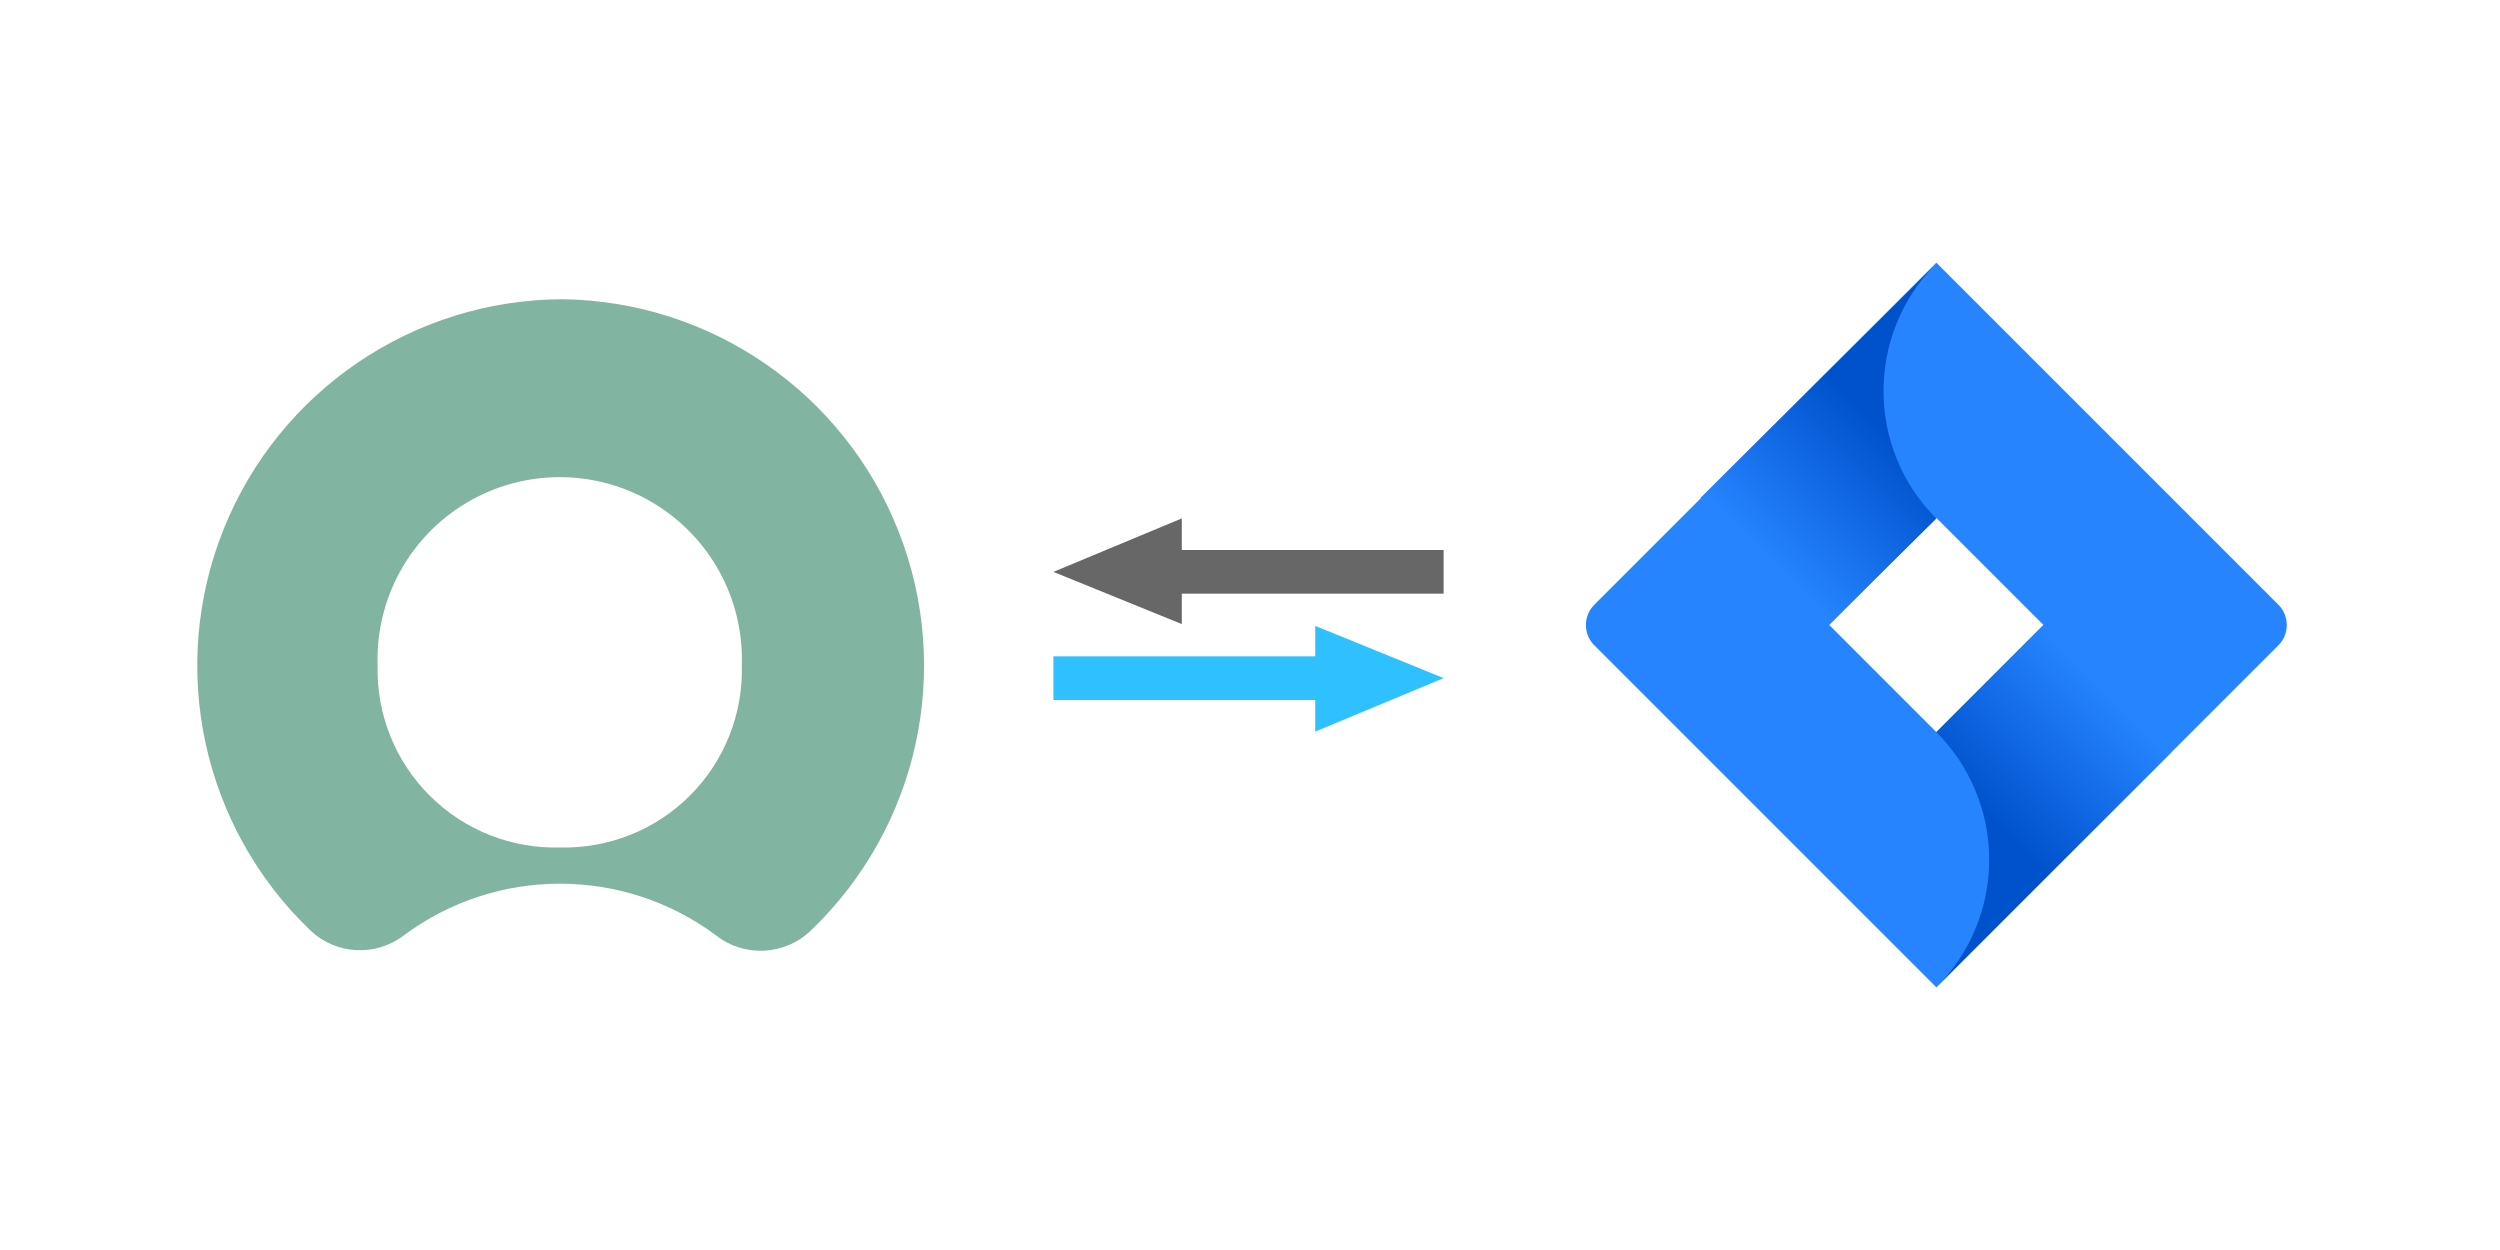
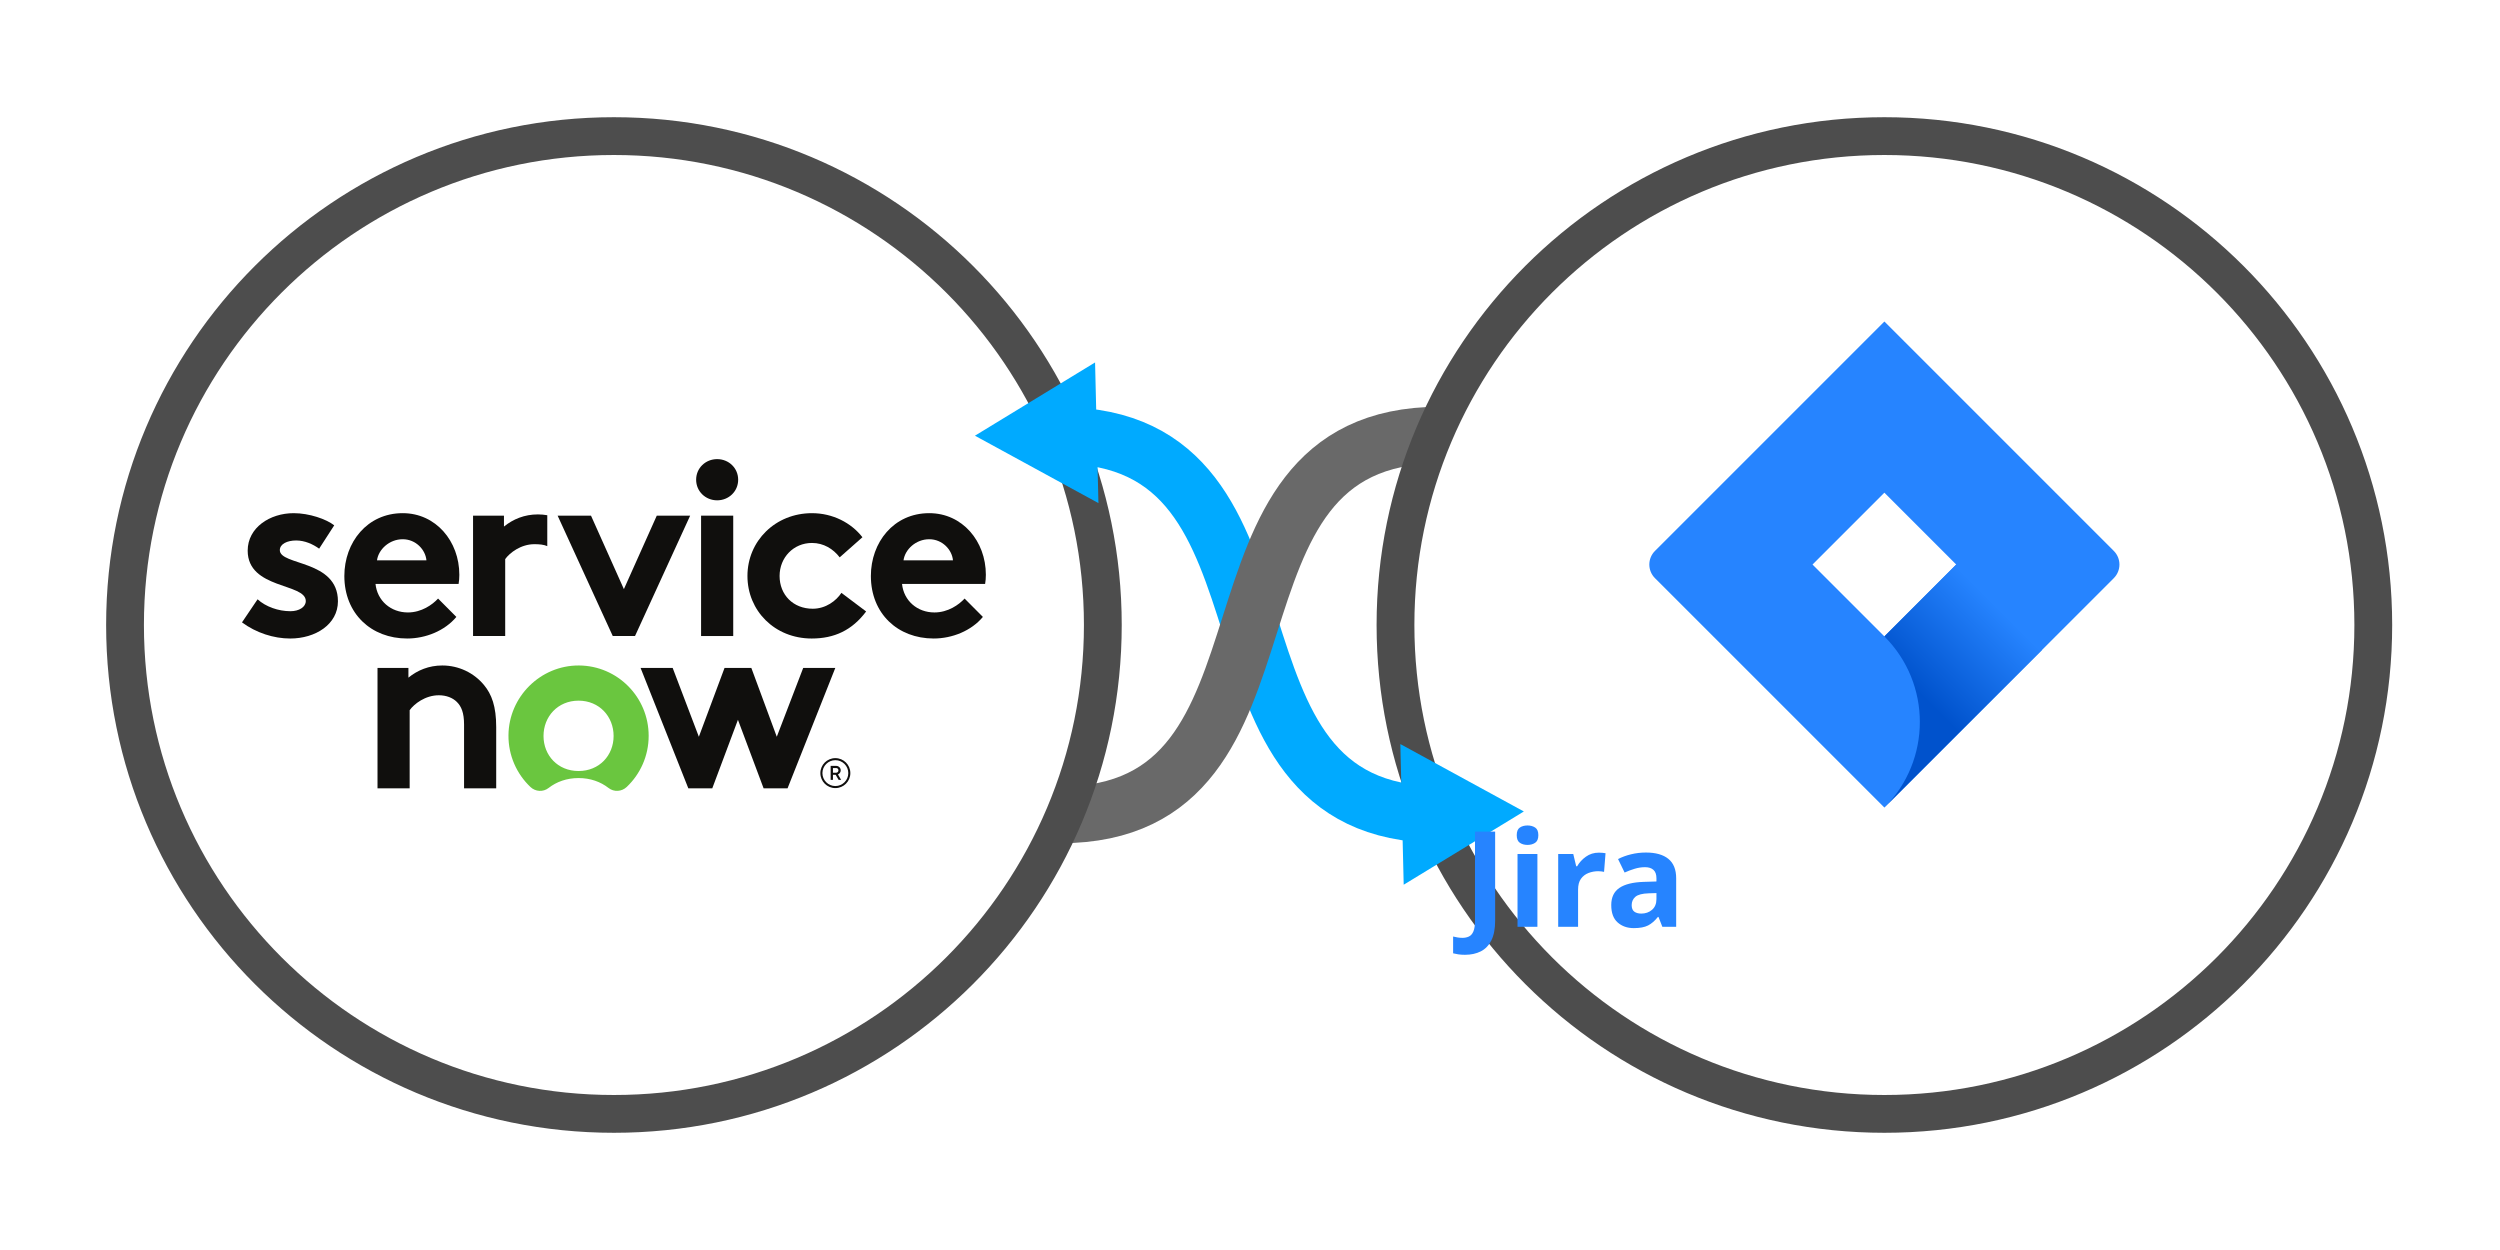
- <svg xmlns="http://www.w3.org/2000/svg" width="800" height="400" viewBox="0 0 800 400" xml:space="preserve">
-   <defs />
-   <g transform="matrix(1 0 0 1 399.5241 200)" id="ih3Kuf8m1kcVNVv1LVyXA">
-     <g style="">
-       <g transform="matrix(1.560845 0 0 0.5853067 0 17.20173)" id="pO_6K9RkmLS60X-A1vSjQ">
-         <path style="stroke: none; stroke-width: 1; stroke-dasharray: none; stroke-linecap: butt; stroke-dashoffset: 0; stroke-linejoin: miter; stroke-miterlimit: 4; fill: rgb(47,193,255); fill-rule: nonzero; opacity: 1;" transform=" translate(0, 0.000005)" d="M 13.678 28.889 L 40 -0.351 L 13.678 -28.889 L 13.678 -12.246 L -40 -12.246 L -40 11.601 L 13.678 11.601 z" stroke-linecap="round" />
+ <svg xmlns="http://www.w3.org/2000/svg" xmlns:xlink="http://www.w3.org/1999/xlink" version="1.1" id="svg1" width="1000" height="500" viewBox="0 0 1000 500" xml:space="preserve">
+   <defs id="defs1">
+     <clipPath id="CLIPPATH_56">
+       <path id="pO20KKJNwU1CrE_FoZeM0" d="M -256,-256 H 256 V 256 H -256 Z" stroke-linecap="round" />
+     </clipPath>
+     <style id="style1">.cls-1{fill:#2684ff;}.cls-2{fill:url(#linear-gradient);}.cls-3{fill:url(#linear-gradient-2);}</style>
+     <linearGradient id="linear-gradient" x1="34.64" y1="15.35" x2="19" y2="30.99" gradientUnits="userSpaceOnUse">
+       <stop offset="0.18" stop-color="#0052cc" id="stop1" />
+       <stop offset="1" stop-color="#2684ff" id="stop2" />
+     </linearGradient>
+     <linearGradient id="linear-gradient-2" x1="38.78" y1="60.28" x2="54.39" y2="44.67" xlink:href="#linear-gradient" />
+   </defs>
+   <g id="g1">
+     <path id="path3" d="m 318.137,130.637 c 77.636,0 36.09,113.726 113.726,113.726" style="fill:none;stroke:#00aaff;stroke-width:17.008;stroke-linecap:butt;stroke-linejoin:miter;stroke-miterlimit:4;stroke-dasharray:none;stroke-opacity:1" transform="scale(1.333333)" />
+     <path id="path4" d="m 318.031,244.469 c 77.637,0 36.09,-113.938 113.938,-113.938" style="fill:none;stroke:#696969;stroke-width:17.008;stroke-linecap:butt;stroke-linejoin:miter;stroke-miterlimit:4;stroke-dasharray:none;stroke-opacity:1" transform="scale(1.333333)" />
+     <path id="path5" d="m 330.848,187.5 c 0,81.004 -65.668,146.668 -146.672,146.668 -81,0 -146.668,-65.664 -146.668,-146.668 0,-81.004 65.668,-146.668 146.668,-146.668 81.004,0 146.672,65.664 146.672,146.668 z" style="fill:none;stroke:#4d4d4d;stroke-width:11.339;stroke-linecap:butt;stroke-linejoin:miter;stroke-miterlimit:4;stroke-dasharray:none;stroke-opacity:1" transform="scale(1.333333)" />
+     <path id="path6" d="m 711.984,187.5 c 0,81.004 -65.664,146.668 -146.668,146.668 -81.004,0 -146.671,-65.664 -146.671,-146.668 0,-81.004 65.667,-146.668 146.671,-146.668 81.004,0 146.668,65.664 146.668,146.668 z" style="fill:none;stroke:#4d4d4d;stroke-width:11.339;stroke-linecap:butt;stroke-linejoin:miter;stroke-miterlimit:4;stroke-dasharray:none;stroke-opacity:1" transform="scale(1.333333)" />
+     <path id="path15" d="m 457.152,243.441 -36.043,21.977 -1.007,-42.199 z" style="fill:#00aaff;fill-opacity:1;fill-rule:evenodd;stroke:none" transform="scale(1.333333)" />
+     <path id="path16" d="m 292.48,130.711 36.04,-21.977 1.011,42.2 z" style="fill:#00aaff;fill-opacity:1;fill-rule:evenodd;stroke:none" transform="scale(1.333333)" />
+     <g id="g17" transform="translate(4.493883,22.63757)">
+       <g id="g30" transform="matrix(1.480736,0,0,1.480736,-30.3031,-128.8592)">
+         <g id="g29" transform="translate(6.191101)">
+           <path d="m 156.528,210.696 c -3.607,0 -6.68,1.275 -9.151,3.285 v -2.95 h -8.35 v 32.519 h 8.684 v -20.785 c 1.203,-1.677 4.208,-4.024 7.882,-4.024 1.308,0 2.505,0.096 3.485,0.522 v -8.345 c -0.83,-0.145 -1.682,-0.223 -2.55,-0.223" style="fill:#100f0d;fill-opacity:1;fill-rule:evenodd;stroke:none;stroke-width:0.154" id="path12" />
+           <path d="m 80.819,233.628 c 2.204,2.011 5.611,3.218 8.884,3.218 2.338,0 4.141,-1.14 4.141,-2.748 0,-4.894 -15.697,-3.152 -15.697,-13.612 0,-6.235 6.012,-10.125 12.425,-10.125 4.208,0 8.817,1.609 10.954,3.286 l -4.074,6.303 c -1.67,-1.207 -3.875,-2.213 -6.213,-2.213 -2.404,0 -4.409,0.939 -4.409,2.615 0,4.225 15.698,2.549 15.698,13.813 0,6.236 -6.079,10.058 -12.892,10.058 -4.477,0 -9.219,-1.542 -13.026,-4.359 l 4.208,-6.235" style="fill:#100f0d;fill-opacity:1;fill-rule:evenodd;stroke:none;stroke-width:0.154" id="path14" />
+           <path d="m 113.077,223.101 c 0.401,-2.951 3.34,-5.699 6.947,-5.699 3.54,0 6.145,2.816 6.412,5.699 z m 22.243,3.888 c 0,-9.052 -6.345,-16.629 -15.296,-16.629 -9.619,0 -15.764,7.912 -15.764,16.964 0,10.192 7.281,16.897 16.966,16.897 5.01,0 10.154,-2.078 13.294,-5.833 l -4.943,-4.962 c -1.536,1.676 -4.476,3.755 -8.149,3.755 -4.609,0 -8.283,-3.152 -8.751,-7.71 h 22.445 c 0.133,-0.738 0.2,-1.61 0.2,-2.482" style="fill:#100f0d;fill-opacity:1;fill-rule:evenodd;stroke:none;stroke-width:0.154" id="path16-7" />
+           <path d="m 179.774,230.878 8.884,-19.847 h 9.018 l -14.897,32.519 h -6.012 l -14.896,-32.519 h 9.018 l 8.884,19.847" style="fill:#100f0d;fill-opacity:1;fill-rule:evenodd;stroke:none;stroke-width:0.154" id="path18" />
+           <path d="m 204.967,195.761 c 3.141,0 5.678,2.414 5.678,5.565 0,3.152 -2.538,5.565 -5.678,5.565 -3.139,0 -5.677,-2.413 -5.677,-5.565 0,-3.151 2.538,-5.565 5.677,-5.565" style="fill:#100f0d;fill-opacity:1;fill-rule:evenodd;stroke:none;stroke-width:0.154" id="path20" />
+           <path d="m 200.626,243.551 h 8.684 v -32.519 h -8.684 v 32.519" style="fill:#100f0d;fill-opacity:1;fill-rule:evenodd;stroke:none;stroke-width:0.154" id="path22" />
+           <path d="m 245.214,236.913 c -3.807,5.095 -8.617,7.309 -14.695,7.309 -10.021,0 -17.368,-7.51 -17.368,-16.896 0,-9.455 7.548,-16.964 17.434,-16.964 5.611,0 10.622,2.615 13.626,6.504 l -6.144,5.431 c -1.738,-2.28 -4.342,-3.889 -7.482,-3.889 -5.009,0 -8.751,3.956 -8.751,8.918 0,5.095 3.674,8.85 8.951,8.85 3.541,0 6.346,-2.145 7.75,-4.29 l 6.679,5.029" style="fill:#100f0d;fill-opacity:1;fill-rule:evenodd;stroke:none;stroke-width:0.154" id="path24" />
+           <path d="m 268.67,223.101 c -0.266,-2.883 -2.872,-5.699 -6.412,-5.699 -3.607,0 -6.547,2.748 -6.947,5.699 z m 8.083,15.287 c -3.14,3.755 -8.283,5.833 -13.293,5.833 -9.685,0 -16.966,-6.705 -16.966,-16.897 0,-9.052 6.144,-16.964 15.764,-16.964 8.95,0 15.296,7.577 15.296,16.629 0,0.872 -0.066,1.744 -0.2,2.482 h -22.445 c 0.467,4.558 4.142,7.71 8.751,7.71 3.675,0 6.613,-2.079 8.151,-3.755 l 4.942,4.962" style="fill:#100f0d;fill-opacity:1;fill-rule:evenodd;stroke:none;stroke-width:0.154" id="path26" />
+         </g>
+         <g id="g28">
+           <path d="m 119.409,284.696 v -32.519 h 8.349 v 2.615 c 2.473,-2.011 5.545,-3.286 9.152,-3.286 4.476,0 8.549,2.011 11.222,5.23 2.139,2.548 3.34,5.833 3.34,11.398 v 16.562 h -8.683 v -17.232 c 0,-3.218 -0.735,-4.895 -1.937,-6.101 -1.136,-1.14 -2.872,-1.811 -4.876,-1.811 -3.675,0 -6.679,2.347 -7.882,4.024 v 21.121 h -8.684" style="fill:#100f0d;fill-opacity:1;fill-rule:evenodd;stroke:none;stroke-width:0.154" id="path28" />
+           <path d="m 173.72,280.015 c -5.62,0 -9.467,-4.232 -9.467,-9.467 0,-5.237 3.847,-9.54 9.467,-9.54 5.623,0 9.467,4.303 9.467,9.54 0,5.235 -3.844,9.467 -9.467,9.467 m 0.111,-28.509 c -10.376,-0.06 -18.957,8.43 -19.045,18.846 -0.045,5.513 2.25,10.491 5.948,13.991 1.345,1.272 3.424,1.396 4.882,0.258 2.156,-1.683 4.923,-2.685 8.105,-2.685 3.181,0 5.949,1.003 8.105,2.685 1.472,1.147 3.558,1 4.911,-0.286 3.644,-3.464 5.92,-8.368 5.92,-13.803 0,-10.459 -8.42,-18.946 -18.825,-19.006" style="fill:#6ac63f;fill-opacity:1;fill-rule:evenodd;stroke:none;stroke-width:0.154" id="path30" />
+           <path d="m 209.839,284.696 h -6.467 l -12.896,-32.519 h 8.671 l 7.07,18.584 6.933,-18.584 h 7.247 l 6.87,18.584 7.133,-18.584 h 8.671 l -12.896,32.519 h -6.467 l -6.933,-18.518 -6.935,18.518" style="fill:#100f0d;fill-opacity:1;fill-rule:evenodd;stroke:none;stroke-width:0.154" id="path32" />
+           <path d="m 242.438,280.473 h 0.889 c 0.329,0 0.595,-0.28 0.595,-0.631 0,-0.356 -0.266,-0.631 -0.595,-0.631 h -0.889 z m 0.733,0.556 h -0.733 v 1.375 h -0.62 v -3.775 h 1.508 c 0.675,0 1.213,0.539 1.213,1.213 0,0.486 -0.306,0.917 -0.749,1.094 l 0.858,1.467 h -0.68 l -0.798,-1.375" style="fill:#100f0d;fill-opacity:1;fill-rule:nonzero;stroke:none;stroke-width:0.154" id="path34" />
+           <path d="m 243.09,276.533 c -2.236,0 -4.049,1.812 -4.049,4.048 0,2.236 1.813,4.048 4.049,4.048 2.236,0 4.049,-1.813 4.049,-4.048 0,-2.236 -1.813,-4.048 -4.049,-4.048 z m 0,0.553 c 1.927,0 3.495,1.568 3.495,3.495 0,1.927 -1.568,3.495 -3.495,3.495 -1.927,0 -3.495,-1.568 -3.495,-3.495 0,-1.927 1.568,-3.495 3.495,-3.495" style="fill:#100f0d;fill-opacity:1;fill-rule:nonzero;stroke:none;stroke-width:0.154" id="path36" />
+         </g>
      </g>
-       <g transform="matrix(-1.560845 0 0 -0.5853067 -1.9e-9 -17.20173)" id="7Us8dCiZWPrP5ER07V9de">
-         <path style="stroke: none; stroke-width: 1; stroke-dasharray: none; stroke-linecap: butt; stroke-dashoffset: 0; stroke-linejoin: miter; stroke-miterlimit: 4; fill: rgb(103,103,103); fill-rule: nonzero; opacity: 1;" transform=" translate(0, 0.000005)" d="M 13.678 28.889 L 40 -0.351 L 13.678 -28.889 L 13.678 -12.246 L -40 -12.246 L -40 11.601 L 13.678 11.601 z" stroke-linecap="round" />
-       </g>
-     </g>
-   </g>
-   <g transform="matrix(3.633931 0 0 3.633931 179.4132 200)" id="Jo1gABDEWpCvynXBARy5u">
-     <path style="stroke: none; stroke-width: 1; stroke-dasharray: none; stroke-linecap: butt; stroke-dashoffset: 0; stroke-linejoin: miter; stroke-miterlimit: 4; fill: rgb(129,181,161); fill-rule: evenodd; opacity: 1;" transform=" translate(-31.99969, -31.99952)" d="M 32.195 3.312 C 19.03 3.341 7.203 11.365 2.311 23.587 C -2.582 35.809 0.441 49.777 9.949 58.883 C 12.219 61.05 15.731 61.232 18.213 59.313 C 26.363 53.268 37.508 53.268 45.658 59.313 C 48.165 61.298 51.756 61.114 54.047 58.883 C 63.505 49.828 66.553 35.954 61.761 23.768 C 56.97 11.581 45.288 3.5 32.195 3.312 M 32.015 51.587 C 27.714 51.726 23.545 50.086 20.492 47.053 C 17.439 44.021 15.771 39.863 15.882 35.561 C 15.686 29.704 18.698 24.206 23.74 21.22 C 28.782 18.233 35.052 18.233 40.094 21.22 C 45.136 24.206 48.148 29.704 47.952 35.561 C 48.067 39.845 46.415 43.989 43.384 47.019 C 40.354 50.05 36.21 51.702 31.926 51.587" stroke-linecap="round" />
-   </g>
-   <g transform="matrix(3.623066 0 0 3.623066 619.635 200)" id="_5i0eICiZUlaFcjt7psfc">
-     <g style="">
-       <g transform="matrix(6.249587 0 0 6.249587 -0.000996142 0.001964541)" id="JU6YD68Ojhr8QXi3lXw0L">
-         <path style="stroke: none; stroke-width: 1; stroke-dasharray: none; stroke-linecap: butt; stroke-dashoffset: 0; stroke-linejoin: miter; stroke-miterlimit: 4; fill: rgb(38,132,255); fill-rule: nonzero; opacity: 1;" transform=" translate(-41.734, -32.2045)" d="M 46.568 31.918 L 41.734 27.084 L 36.9 31.918 C 36.742 32.076 36.742 32.333 36.9 32.491 L 41.734 37.325 L 46.568 32.491 C 46.726 32.333 46.726 32.076 46.568 31.918 z M 41.734 33.718 L 40.22 32.204 L 41.734 30.69 L 43.248 32.204 z" stroke-linecap="round" />
-       </g>
-       <g transform="matrix(6.249587 0 0 6.249587 -10.41906 -15.90948)" id="u248wSb_AX2wjezeu_cW_">
-         <linearGradient id="SVGID_47" gradientUnits="userSpaceOnUse" gradientTransform="matrix(1 0 0 1 0 0)" x1="41.464" y1="29.159" x2="39.35" y2="31.273">
-           <stop offset="18%" style="stop-color:rgb(0,82,204);stop-opacity: 1" />
-           <stop offset="100%" style="stop-color:rgb(38,132,255);stop-opacity: 1" />
-         </linearGradient>
-         <path style="stroke: none; stroke-width: 1; stroke-dasharray: none; stroke-linecap: butt; stroke-dashoffset: 0; stroke-linejoin: miter; stroke-miterlimit: 4; fill: url(#SVGID_47); fill-rule: nonzero; opacity: 1;" transform=" translate(-40.067, -29.6585)" d="M 41.734 30.7 C 40.743 29.709 40.738 28.103 41.723 27.106 L 38.4 30.408 L 40.203 32.211 z" stroke-linecap="round" />
-       </g>
-       <g transform="matrix(6.249587 0 0 6.249587 10.37332 15.98528)" id="za7pbkNPaeDkLr18GmLU-">
-         <linearGradient id="SVGID_48" gradientUnits="userSpaceOnUse" gradientTransform="matrix(1 0 0 1 0 0)" x1="42.023" y1="35.232" x2="44.133" y2="33.122">
-           <stop offset="18%" style="stop-color:rgb(0,82,204);stop-opacity: 1" />
-           <stop offset="100%" style="stop-color:rgb(38,132,255);stop-opacity: 1" />
-         </linearGradient>
-         <path style="stroke: none; stroke-width: 1; stroke-dasharray: none; stroke-linecap: butt; stroke-dashoffset: 0; stroke-linejoin: miter; stroke-miterlimit: 4; fill: url(#SVGID_48); fill-rule: nonzero; opacity: 1;" transform=" translate(-43.394, -34.762)" d="M 43.252 32.2 L 41.734 33.718 C 42.212 34.196 42.481 34.845 42.481 35.521 C 42.481 36.197 42.212 36.846 41.734 37.324 L 45.054 34.004 z" stroke-linecap="round" />
+       <g id="g31" transform="translate(-11.14654,25.45895)">
+         <g id="Blue" transform="matrix(2.566318,0,0,2.566318,666.3754,80.50807)">
+           <path class="cls-1" d="M 72.4,35.76 39.8,3.16 36.64,0 V 0 L 12.1,24.54 v 0 L 0.88,35.76 a 3,3 0 0 0 0,4.24 L 23.3,62.42 36.64,75.76 61.18,51.22 61.56,50.84 72.4,40 a 3,3 0 0 0 0,-4.24 z m -35.76,13.32 -11.2,-11.2 11.2,-11.2 11.2,11.2 z" id="path2" />
+           <path class="cls-2" d="M 36.64,26.68 A 18.86,18.86 0 0 1 36.56,0.09 l -24.51,24.5 13.34,13.34 z" id="path3-2" style="fill:url(#linearGradient4)" />
+           <path class="cls-3" d="M 47.87,37.85 36.64,49.08 a 18.86,18.86 0 0 1 0,26.68 v 0 L 61.21,51.19 Z" id="path4-8" style="fill:url(#linear-gradient-2)" />
+         </g>
+         <text xml:space="preserve" style="font-style:normal;font-variant:normal;font-weight:bold;font-stretch:normal;font-size:53.333px;font-family:'Microsoft JhengHei UI';-inkscape-font-specification:'Microsoft JhengHei UI Bold';text-align:end;text-anchor:end;fill:#2684ff;fill-opacity:1;fill-rule:evenodd;stroke:#4d4d4d;stroke-width:0" x="805.926" y="322.622" id="text30">
+           <tspan id="tspan30" x="805.926" y="322.622">Jira</tspan>
+         </text>
      </g>
    </g>
  </g>
</svg>
